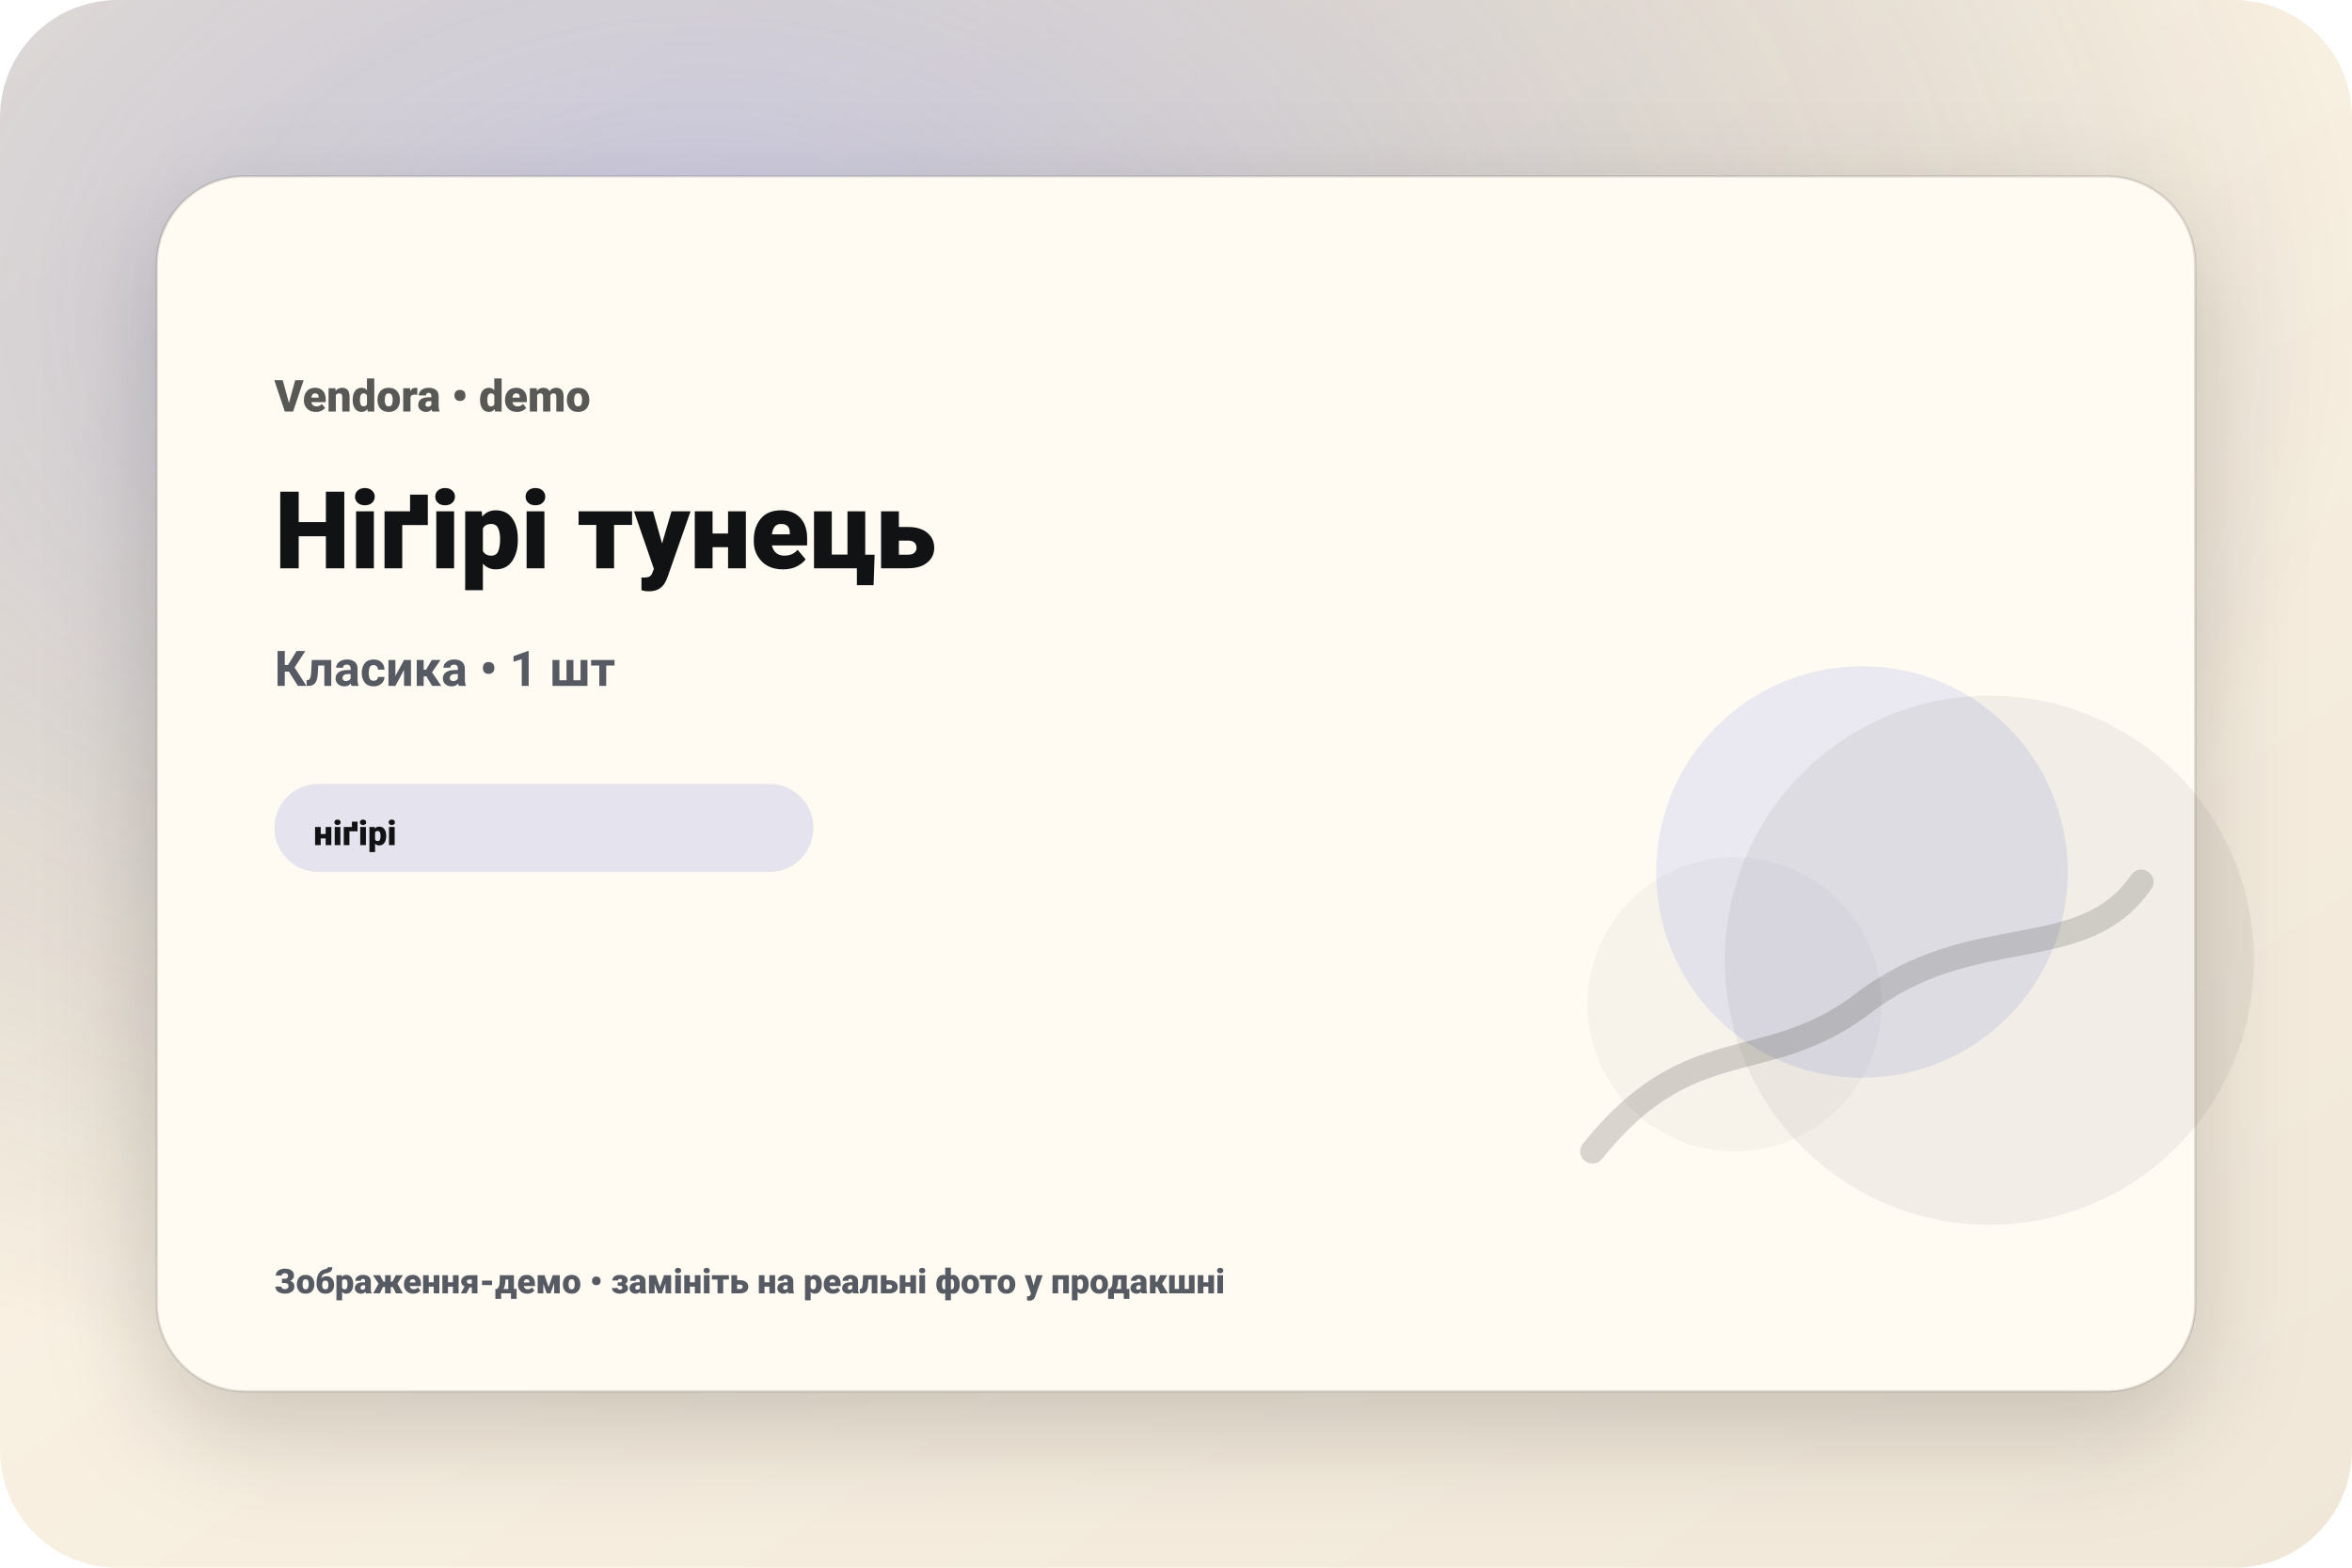
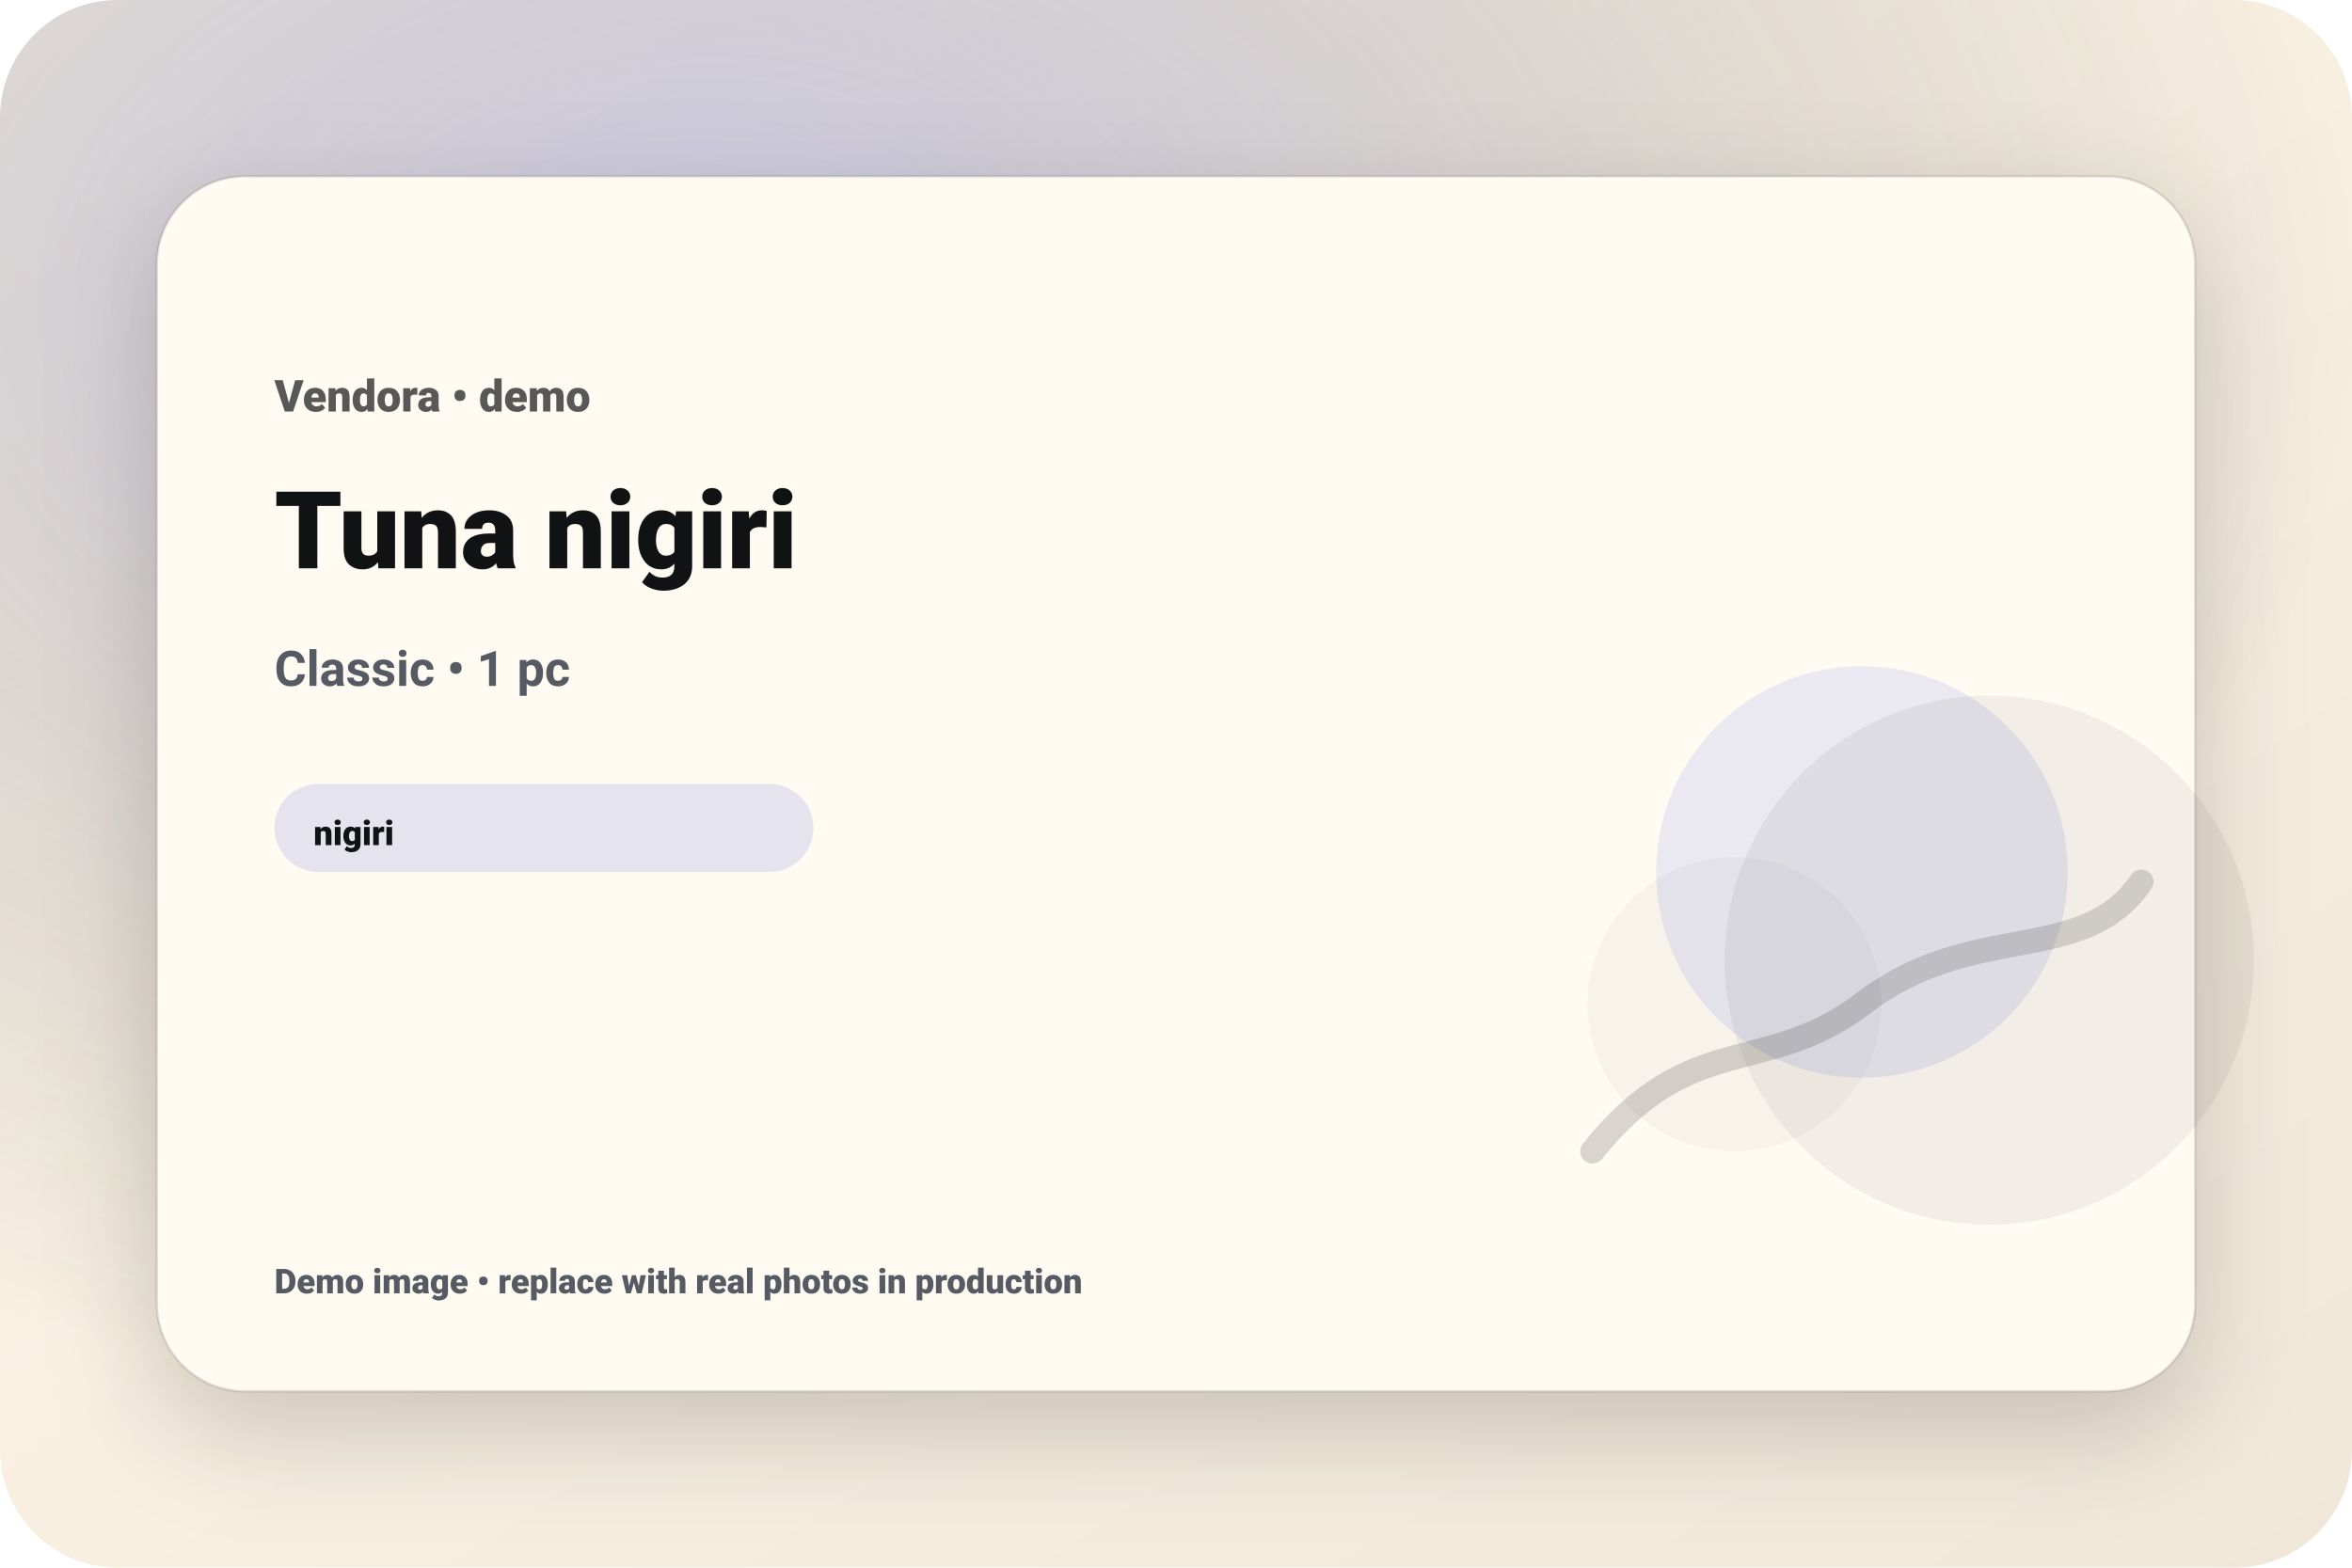
<svg xmlns="http://www.w3.org/2000/svg" width="960" height="640" viewBox="0 0 960 640">
  <defs>
    <linearGradient id="g" x1="0" y1="0" x2="1" y2="1">
      <stop offset="0" stop-color="#FFF7E9" />
      <stop offset="1" stop-color="#F0E7D8" />
    </linearGradient>
    <radialGradient id="rg" cx="30%" cy="20%" r="70%">
      <stop offset="0" stop-color="#6C7AE0" stop-opacity="0.35" />
      <stop offset="1" stop-color="#111214" stop-opacity="0" />
    </radialGradient>
    <filter id="shadow" x="-20%" y="-20%" width="140%" height="140%">
      <feDropShadow dx="0" dy="16" stdDeviation="22" flood-color="#111214" flood-opacity="0.18" />
    </filter>
  </defs>
  <rect width="960" height="640" rx="48" fill="url(#g)" />
  <rect width="960" height="640" rx="48" fill="url(#rg)" />
  <g filter="url(#shadow)">
    <rect x="64" y="72" width="832" height="496" rx="36" fill="#fffaf2" stroke="#111214" stroke-opacity="0.12" />
  </g>
  <g>
    <text x="112" y="168" font-family="ui-sans-serif, system-ui, -apple-system, Segoe UI, Roboto, Helvetica, Arial" font-size="18" font-weight="900" fill="#111214" opacity="0.70">Vendora • demo</text>
-     <text x="112" y="232" font-family="ui-sans-serif, system-ui, -apple-system, Segoe UI, Roboto, Helvetica, Arial" font-size="44" font-weight="950" fill="#111214">Ніґірі тунець</text>
-     <text x="112" y="280" font-family="ui-sans-serif, system-ui, -apple-system, Segoe UI, Roboto, Helvetica, Arial" font-size="20" font-weight="700" fill="#555a63">Класика • 1 шт</text>
+     <text x="112" y="232" font-family="ui-sans-serif, system-ui, -apple-system, Segoe UI, Roboto, Helvetica, Arial" font-size="44" font-weight="950" fill="#111214">Tuna nigiri</text>
+     <text x="112" y="280" font-family="ui-sans-serif, system-ui, -apple-system, Segoe UI, Roboto, Helvetica, Arial" font-size="20" font-weight="700" fill="#555a63">Classic • 1 pc</text>
    <g>
      <rect x="112" y="320" width="220" height="36" rx="18" fill="#6C7AE0" opacity="0.18" />
-       <text x="128" y="345" font-family="ui-sans-serif, system-ui, -apple-system, Segoe UI, Roboto, Helvetica, Arial" font-size="14" font-weight="900" fill="#111214">ніґірі</text>
+       <text x="128" y="345" font-family="ui-sans-serif, system-ui, -apple-system, Segoe UI, Roboto, Helvetica, Arial" font-size="14" font-weight="900" fill="#111214">nigiri</text>
    </g>
    <g opacity="0.9">
      <circle cx="760" cy="356" r="84" fill="#6C7AE0" opacity="0.16" />
      <circle cx="812" cy="392" r="108" fill="#111214" opacity="0.06" />
      <circle cx="708" cy="410" r="60" fill="#111214" opacity="0.04" />
      <path d="M650 470 C690 420, 720 440, 760 410 C805 375, 850 395, 874 360" fill="none" stroke="#111214" stroke-opacity="0.18" stroke-width="10" stroke-linecap="round" />
    </g>
-     <text x="112" y="528" font-family="ui-sans-serif, system-ui, -apple-system, Segoe UI, Roboto, Helvetica, Arial" font-size="14" font-weight="800" fill="#555a63">Зображення-демо • замініть на реальні фото у продакшні</text>
+     <text x="112" y="528" font-family="ui-sans-serif, system-ui, -apple-system, Segoe UI, Roboto, Helvetica, Arial" font-size="14" font-weight="800" fill="#555a63">Demo image • replace with real photos in production</text>
  </g>
</svg>
